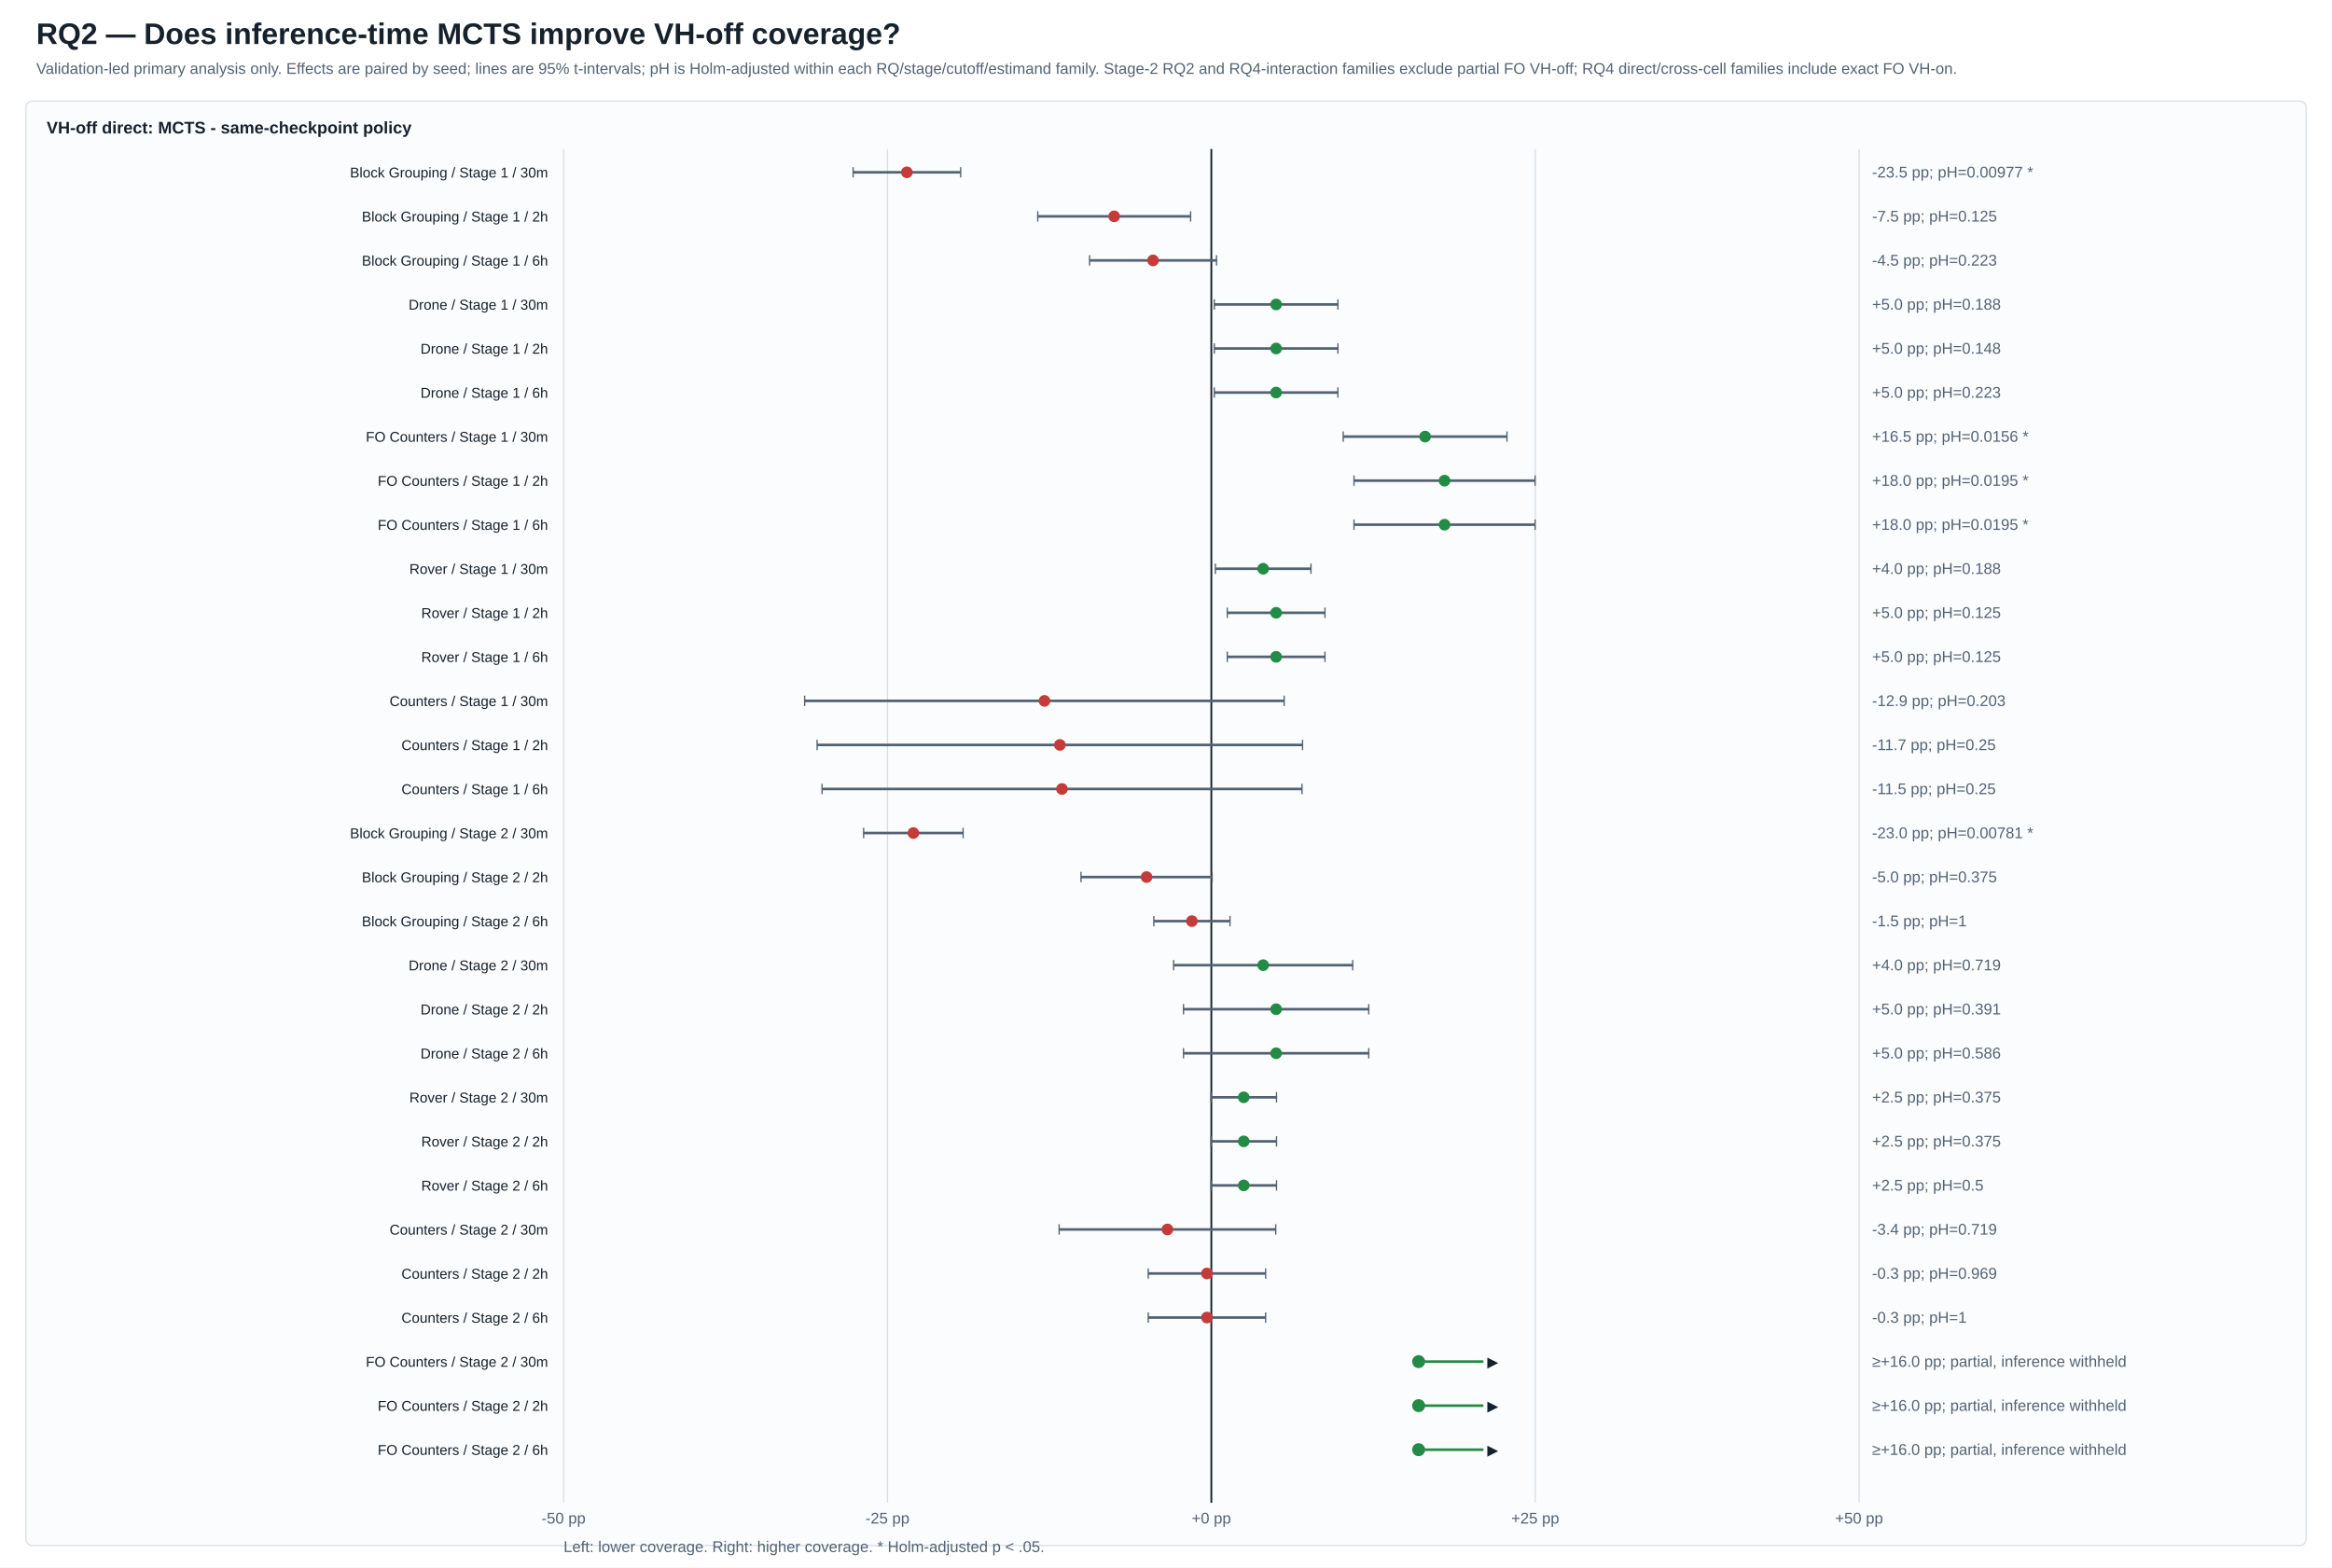
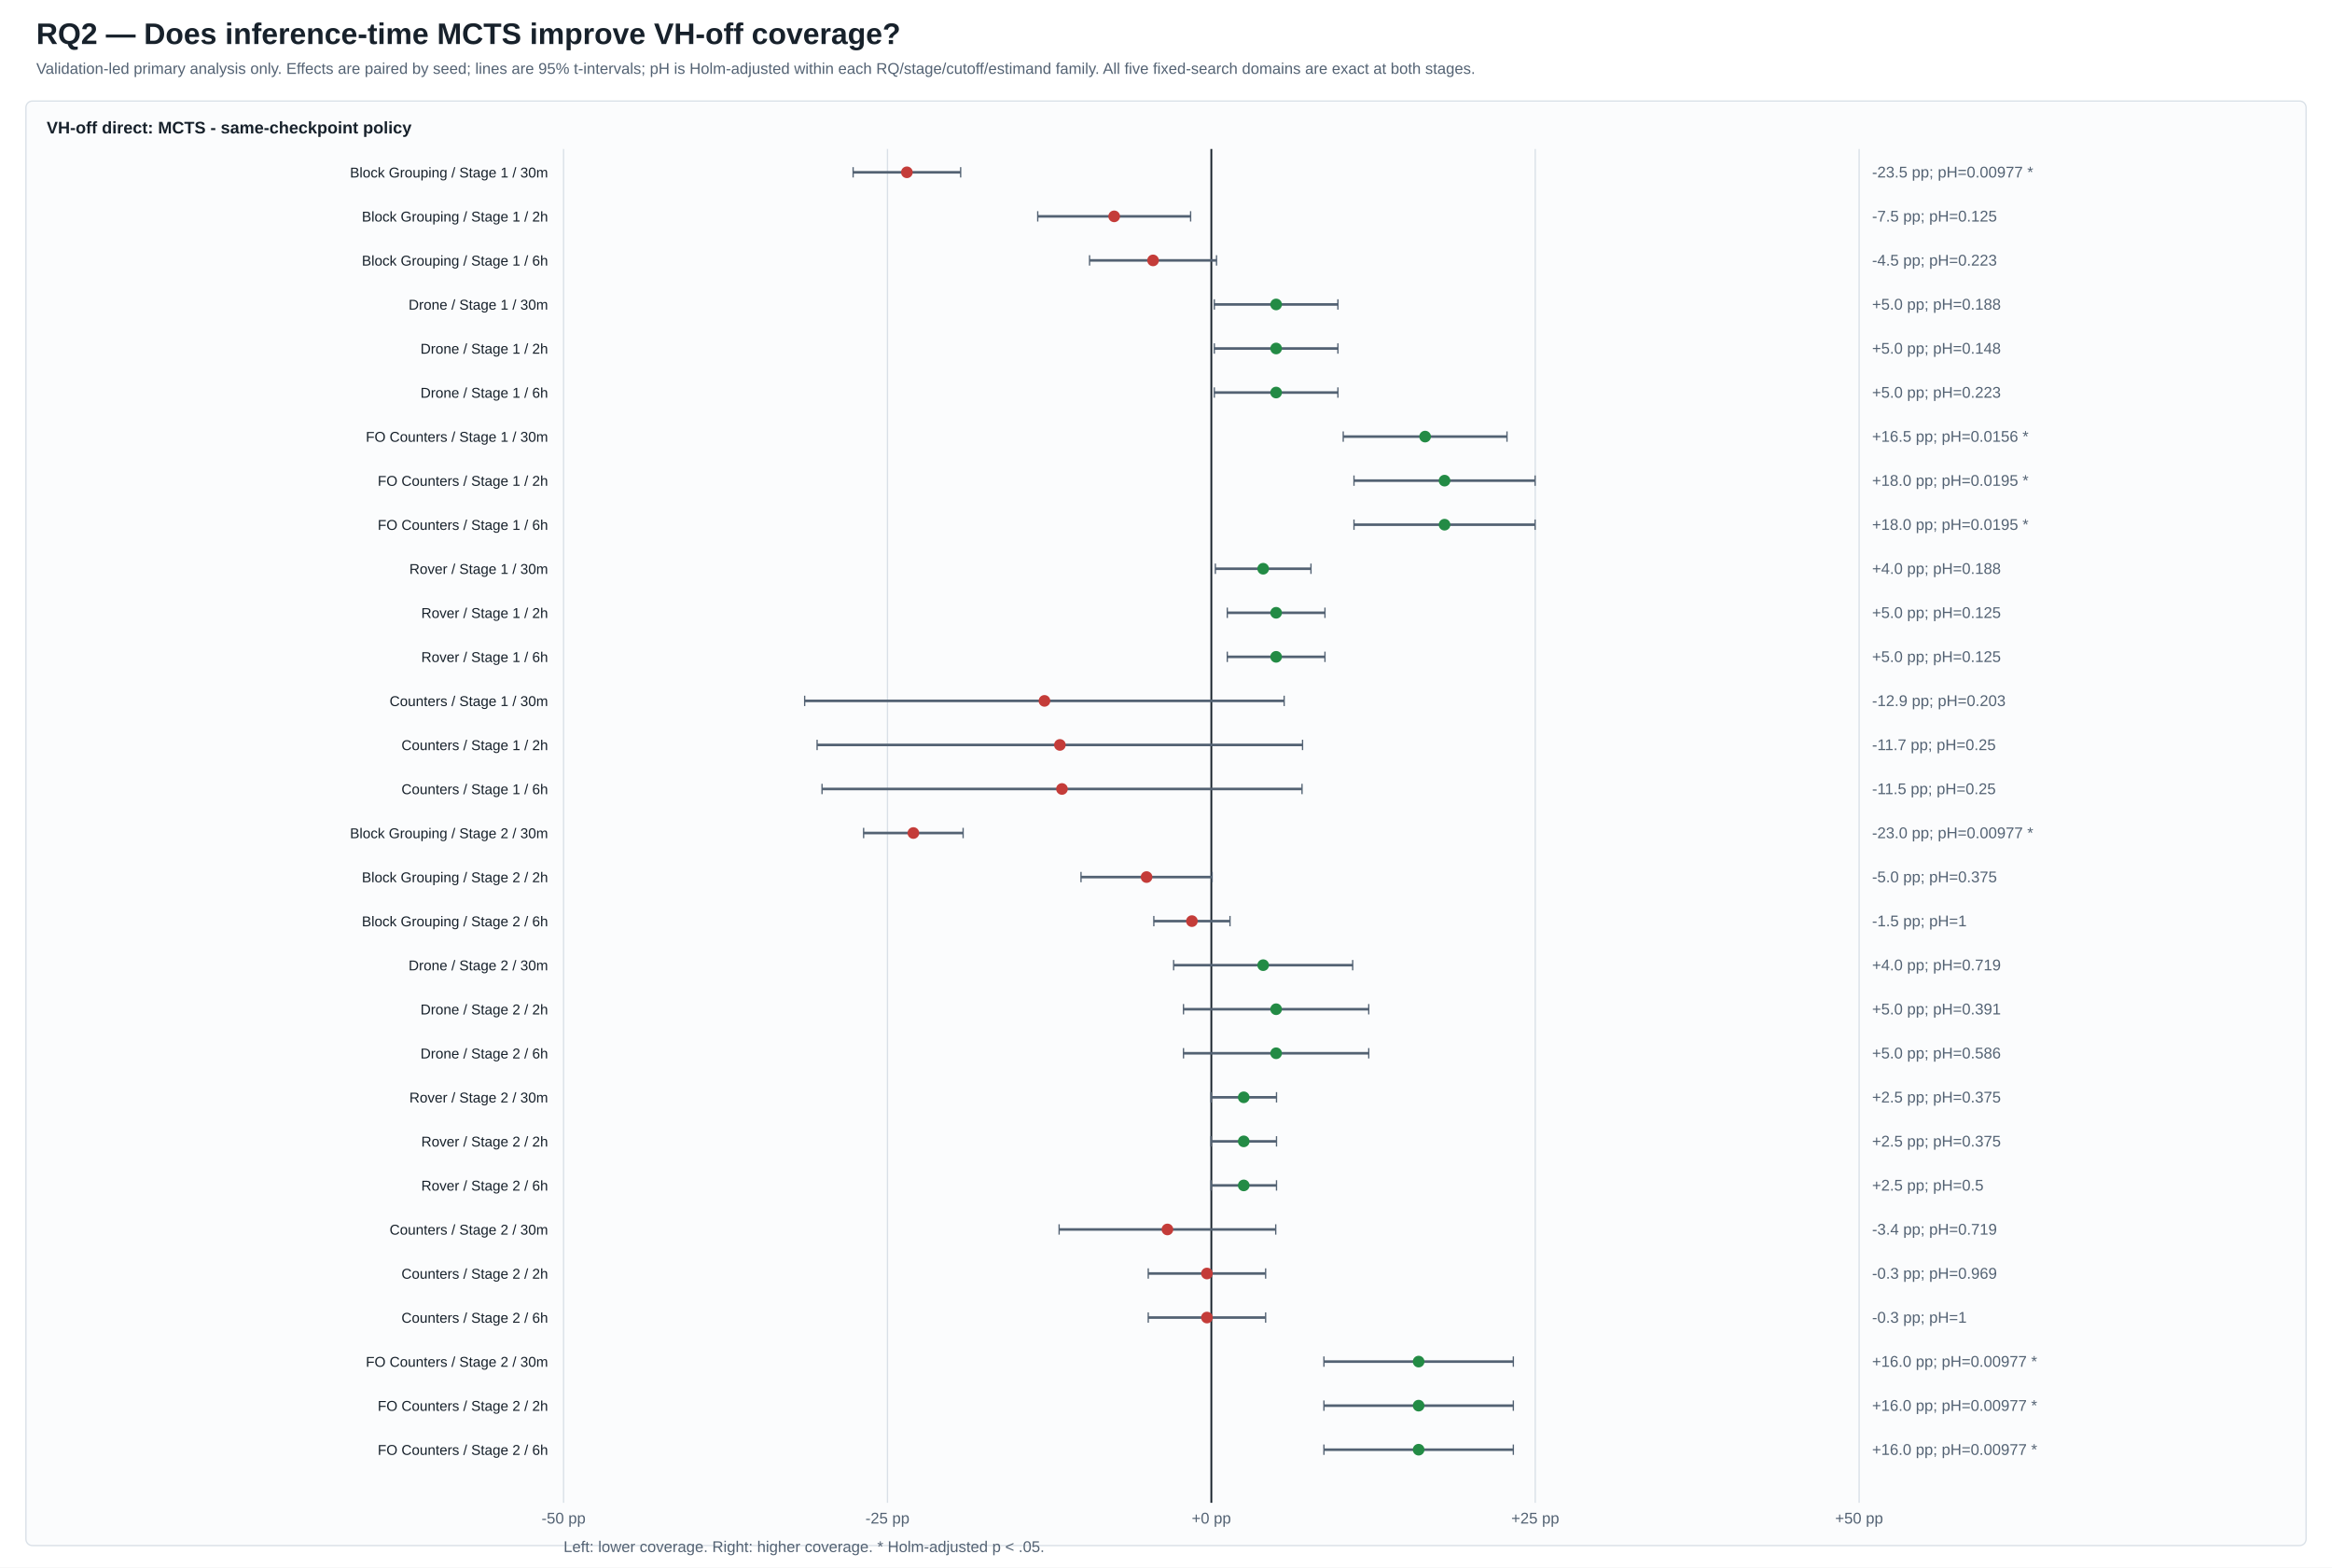
<svg xmlns="http://www.w3.org/2000/svg" width="1800" height="1210" viewBox="0 0 1800 1210">
  <rect width="100%" height="100%" fill="white" />
  <style>text{font-family:Segoe UI,Arial,sans-serif;fill:#17212b}.title{font-size:23px;font-weight:700}.sub{font-size:12px;fill:#536273}.label{font-size:11px}.head{font-size:13px;font-weight:700}</style>
  <text x="28" y="34" class="title">RQ2 — Does inference-time MCTS improve VH-off coverage?</text>
-   <text x="28" y="57" class="sub">Validation-led primary analysis only. Effects are paired by seed; lines are 95% t-intervals; pH is Holm-adjusted within each RQ/stage/cutoff/estimand family. Stage-2 RQ2 and RQ4-interaction families exclude partial FO VH-off; RQ4 direct/cross-cell families include exact FO VH-on.</text>
+   <text x="28" y="57" class="sub">Validation-led primary analysis only. Effects are paired by seed; lines are 95% t-intervals; pH is Holm-adjusted within each RQ/stage/cutoff/estimand family. All five fixed-search domains are exact at both stages.</text>
  <rect x="20" y="78" width="1760" height="1115" rx="5" fill="#fbfcfd" stroke="#d9e0e7" />
  <text x="36" y="103" class="head">VH-off direct: MCTS - same-checkpoint policy</text>
  <line x1="435.0" y1="115" x2="435.0" y2="1160" stroke="#d9e0e7" stroke-width="1" />
  <text x="435.0" y="1176" text-anchor="middle" class="sub">-50 pp</text>
  <line x1="685.0" y1="115" x2="685.0" y2="1160" stroke="#d9e0e7" stroke-width="1" />
  <text x="685.0" y="1176" text-anchor="middle" class="sub">-25 pp</text>
  <line x1="935.0" y1="115" x2="935.0" y2="1160" stroke="#17212b" stroke-width="1.4" />
  <text x="935.0" y="1176" text-anchor="middle" class="sub">+0 pp</text>
  <line x1="1185.0" y1="115" x2="1185.0" y2="1160" stroke="#d9e0e7" stroke-width="1" />
  <text x="1185.0" y="1176" text-anchor="middle" class="sub">+25 pp</text>
  <line x1="1435.0" y1="115" x2="1435.0" y2="1160" stroke="#d9e0e7" stroke-width="1" />
  <text x="1435.0" y="1176" text-anchor="middle" class="sub">+50 pp</text>
  <text x="423" y="137" text-anchor="end" class="label">Block Grouping / Stage 1 / 30m</text>
  <line x1="658.5" y1="133" x2="741.5" y2="133" stroke="#536273" stroke-width="2" />
  <line x1="658.5" y1="129" x2="658.5" y2="137" stroke="#536273" />
  <line x1="741.5" y1="129" x2="741.5" y2="137" stroke="#536273" />
  <circle cx="700.0" cy="133" r="4.5" fill="#c43c39" />
  <text x="1445" y="137" class="sub">-23.5 pp; pH=0.00977 *</text>
  <text x="423" y="171" text-anchor="end" class="label">Block Grouping / Stage 1 / 2h</text>
  <line x1="801.0" y1="167" x2="919.0" y2="167" stroke="#536273" stroke-width="2" />
  <line x1="801.0" y1="163" x2="801.0" y2="171" stroke="#536273" />
  <line x1="919.0" y1="163" x2="919.0" y2="171" stroke="#536273" />
  <circle cx="860.0" cy="167" r="4.5" fill="#c43c39" />
  <text x="1445" y="171" class="sub">-7.5 pp; pH=0.125</text>
  <text x="423" y="205" text-anchor="end" class="label">Block Grouping / Stage 1 / 6h</text>
  <line x1="841.0" y1="201" x2="939.0" y2="201" stroke="#536273" stroke-width="2" />
  <line x1="841.0" y1="197" x2="841.0" y2="205" stroke="#536273" />
  <line x1="939.0" y1="197" x2="939.0" y2="205" stroke="#536273" />
  <circle cx="890.0" cy="201" r="4.5" fill="#c43c39" />
  <text x="1445" y="205" class="sub">-4.5 pp; pH=0.223</text>
  <text x="423" y="239" text-anchor="end" class="label">Drone / Stage 1 / 30m</text>
  <line x1="937.3" y1="235" x2="1032.7" y2="235" stroke="#536273" stroke-width="2" />
  <line x1="937.3" y1="231" x2="937.3" y2="239" stroke="#536273" />
  <line x1="1032.7" y1="231" x2="1032.7" y2="239" stroke="#536273" />
  <circle cx="985.0" cy="235" r="4.5" fill="#238b45" />
  <text x="1445" y="239" class="sub">+5.0 pp; pH=0.188</text>
  <text x="423" y="273" text-anchor="end" class="label">Drone / Stage 1 / 2h</text>
  <line x1="937.3" y1="269" x2="1032.7" y2="269" stroke="#536273" stroke-width="2" />
  <line x1="937.3" y1="265" x2="937.3" y2="273" stroke="#536273" />
  <line x1="1032.7" y1="265" x2="1032.7" y2="273" stroke="#536273" />
  <circle cx="985.0" cy="269" r="4.5" fill="#238b45" />
  <text x="1445" y="273" class="sub">+5.0 pp; pH=0.148</text>
  <text x="423" y="307" text-anchor="end" class="label">Drone / Stage 1 / 6h</text>
  <line x1="937.3" y1="303" x2="1032.7" y2="303" stroke="#536273" stroke-width="2" />
  <line x1="937.3" y1="299" x2="937.3" y2="307" stroke="#536273" />
  <line x1="1032.7" y1="299" x2="1032.7" y2="307" stroke="#536273" />
  <circle cx="985.0" cy="303" r="4.5" fill="#238b45" />
  <text x="1445" y="307" class="sub">+5.0 pp; pH=0.223</text>
  <text x="423" y="341" text-anchor="end" class="label">FO Counters / Stage 1 / 30m</text>
  <line x1="1036.8" y1="337" x2="1163.2" y2="337" stroke="#536273" stroke-width="2" />
  <line x1="1036.8" y1="333" x2="1036.8" y2="341" stroke="#536273" />
  <line x1="1163.2" y1="333" x2="1163.2" y2="341" stroke="#536273" />
  <circle cx="1100.0" cy="337" r="4.5" fill="#238b45" />
  <text x="1445" y="341" class="sub">+16.5 pp; pH=0.0156 *</text>
  <text x="423" y="375" text-anchor="end" class="label">FO Counters / Stage 1 / 2h</text>
  <line x1="1045.1" y1="371" x2="1184.9" y2="371" stroke="#536273" stroke-width="2" />
  <line x1="1045.1" y1="367" x2="1045.1" y2="375" stroke="#536273" />
  <line x1="1184.9" y1="367" x2="1184.9" y2="375" stroke="#536273" />
  <circle cx="1115.0" cy="371" r="4.5" fill="#238b45" />
  <text x="1445" y="375" class="sub">+18.0 pp; pH=0.0195 *</text>
  <text x="423" y="409" text-anchor="end" class="label">FO Counters / Stage 1 / 6h</text>
  <line x1="1045.1" y1="405" x2="1184.9" y2="405" stroke="#536273" stroke-width="2" />
  <line x1="1045.1" y1="401" x2="1045.1" y2="409" stroke="#536273" />
  <line x1="1184.9" y1="401" x2="1184.9" y2="409" stroke="#536273" />
  <circle cx="1115.0" cy="405" r="4.5" fill="#238b45" />
  <text x="1445" y="409" class="sub">+18.0 pp; pH=0.0195 *</text>
  <text x="423" y="443" text-anchor="end" class="label">Rover / Stage 1 / 30m</text>
  <line x1="938.1" y1="439" x2="1011.9" y2="439" stroke="#536273" stroke-width="2" />
  <line x1="938.1" y1="435" x2="938.1" y2="443" stroke="#536273" />
  <line x1="1011.9" y1="435" x2="1011.9" y2="443" stroke="#536273" />
  <circle cx="975.0" cy="439" r="4.5" fill="#238b45" />
  <text x="1445" y="443" class="sub">+4.0 pp; pH=0.188</text>
  <text x="423" y="477" text-anchor="end" class="label">Rover / Stage 1 / 2h</text>
  <line x1="947.3" y1="473" x2="1022.7" y2="473" stroke="#536273" stroke-width="2" />
  <line x1="947.3" y1="469" x2="947.3" y2="477" stroke="#536273" />
  <line x1="1022.7" y1="469" x2="1022.7" y2="477" stroke="#536273" />
  <circle cx="985.0" cy="473" r="4.5" fill="#238b45" />
  <text x="1445" y="477" class="sub">+5.0 pp; pH=0.125</text>
  <text x="423" y="511" text-anchor="end" class="label">Rover / Stage 1 / 6h</text>
  <line x1="947.3" y1="507" x2="1022.7" y2="507" stroke="#536273" stroke-width="2" />
  <line x1="947.3" y1="503" x2="947.3" y2="511" stroke="#536273" />
  <line x1="1022.7" y1="503" x2="1022.7" y2="511" stroke="#536273" />
  <circle cx="985.0" cy="507" r="4.5" fill="#238b45" />
  <text x="1445" y="511" class="sub">+5.0 pp; pH=0.125</text>
  <text x="423" y="545" text-anchor="end" class="label">Counters / Stage 1 / 30m</text>
  <line x1="621.1" y1="541" x2="991.2" y2="541" stroke="#536273" stroke-width="2" />
  <line x1="621.1" y1="537" x2="621.1" y2="545" stroke="#536273" />
  <line x1="991.2" y1="537" x2="991.2" y2="545" stroke="#536273" />
  <circle cx="806.2" cy="541" r="4.5" fill="#c43c39" />
  <text x="1445" y="545" class="sub">-12.9 pp; pH=0.203</text>
  <text x="423" y="579" text-anchor="end" class="label">Counters / Stage 1 / 2h</text>
  <line x1="630.7" y1="575" x2="1005.4" y2="575" stroke="#536273" stroke-width="2" />
  <line x1="630.7" y1="571" x2="630.7" y2="579" stroke="#536273" />
  <line x1="1005.4" y1="571" x2="1005.4" y2="579" stroke="#536273" />
  <circle cx="818.1" cy="575" r="4.5" fill="#c43c39" />
  <text x="1445" y="579" class="sub">-11.7 pp; pH=0.25</text>
  <text x="423" y="613" text-anchor="end" class="label">Counters / Stage 1 / 6h</text>
  <line x1="634.5" y1="609" x2="1005.0" y2="609" stroke="#536273" stroke-width="2" />
  <line x1="634.5" y1="605" x2="634.5" y2="613" stroke="#536273" />
  <line x1="1005.0" y1="605" x2="1005.0" y2="613" stroke="#536273" />
  <circle cx="819.7" cy="609" r="4.5" fill="#c43c39" />
  <text x="1445" y="613" class="sub">-11.5 pp; pH=0.25</text>
  <text x="423" y="647" text-anchor="end" class="label">Block Grouping / Stage 2 / 30m</text>
  <line x1="666.6" y1="643" x2="743.4" y2="643" stroke="#536273" stroke-width="2" />
  <line x1="666.6" y1="639" x2="666.6" y2="647" stroke="#536273" />
  <line x1="743.4" y1="639" x2="743.4" y2="647" stroke="#536273" />
  <circle cx="705.0" cy="643" r="4.5" fill="#c43c39" />
-   <text x="1445" y="647" class="sub">-23.0 pp; pH=0.00781 *</text>
+   <text x="1445" y="647" class="sub">-23.0 pp; pH=0.00977 *</text>
  <text x="423" y="681" text-anchor="end" class="label">Block Grouping / Stage 2 / 2h</text>
  <line x1="834.4" y1="677" x2="935.6" y2="677" stroke="#536273" stroke-width="2" />
  <line x1="834.4" y1="673" x2="834.4" y2="681" stroke="#536273" />
  <line x1="935.6" y1="673" x2="935.6" y2="681" stroke="#536273" />
  <circle cx="885.0" cy="677" r="4.5" fill="#c43c39" />
  <text x="1445" y="681" class="sub">-5.0 pp; pH=0.375</text>
  <text x="423" y="715" text-anchor="end" class="label">Block Grouping / Stage 2 / 6h</text>
  <line x1="890.6" y1="711" x2="949.4" y2="711" stroke="#536273" stroke-width="2" />
  <line x1="890.6" y1="707" x2="890.6" y2="715" stroke="#536273" />
  <line x1="949.4" y1="707" x2="949.4" y2="715" stroke="#536273" />
  <circle cx="920.0" cy="711" r="4.5" fill="#c43c39" />
  <text x="1445" y="715" class="sub">-1.5 pp; pH=1</text>
  <text x="423" y="749" text-anchor="end" class="label">Drone / Stage 2 / 30m</text>
  <line x1="905.9" y1="745" x2="1044.1" y2="745" stroke="#536273" stroke-width="2" />
  <line x1="905.9" y1="741" x2="905.9" y2="749" stroke="#536273" />
  <line x1="1044.1" y1="741" x2="1044.1" y2="749" stroke="#536273" />
  <circle cx="975.0" cy="745" r="4.5" fill="#238b45" />
  <text x="1445" y="749" class="sub">+4.0 pp; pH=0.719</text>
  <text x="423" y="783" text-anchor="end" class="label">Drone / Stage 2 / 2h</text>
  <line x1="913.5" y1="779" x2="1056.5" y2="779" stroke="#536273" stroke-width="2" />
  <line x1="913.5" y1="775" x2="913.5" y2="783" stroke="#536273" />
  <line x1="1056.5" y1="775" x2="1056.5" y2="783" stroke="#536273" />
  <circle cx="985.0" cy="779" r="4.5" fill="#238b45" />
  <text x="1445" y="783" class="sub">+5.0 pp; pH=0.391</text>
  <text x="423" y="817" text-anchor="end" class="label">Drone / Stage 2 / 6h</text>
  <line x1="913.5" y1="813" x2="1056.5" y2="813" stroke="#536273" stroke-width="2" />
  <line x1="913.5" y1="809" x2="913.5" y2="817" stroke="#536273" />
  <line x1="1056.5" y1="809" x2="1056.5" y2="817" stroke="#536273" />
  <circle cx="985.0" cy="813" r="4.5" fill="#238b45" />
  <text x="1445" y="817" class="sub">+5.0 pp; pH=0.586</text>
  <text x="423" y="851" text-anchor="end" class="label">Rover / Stage 2 / 30m</text>
  <line x1="934.7" y1="847" x2="985.3" y2="847" stroke="#536273" stroke-width="2" />
  <line x1="934.7" y1="843" x2="934.7" y2="851" stroke="#536273" />
  <line x1="985.3" y1="843" x2="985.3" y2="851" stroke="#536273" />
  <circle cx="960.0" cy="847" r="4.5" fill="#238b45" />
  <text x="1445" y="851" class="sub">+2.5 pp; pH=0.375</text>
  <text x="423" y="885" text-anchor="end" class="label">Rover / Stage 2 / 2h</text>
  <line x1="934.7" y1="881" x2="985.3" y2="881" stroke="#536273" stroke-width="2" />
  <line x1="934.7" y1="877" x2="934.7" y2="885" stroke="#536273" />
  <line x1="985.3" y1="877" x2="985.3" y2="885" stroke="#536273" />
  <circle cx="960.0" cy="881" r="4.5" fill="#238b45" />
  <text x="1445" y="885" class="sub">+2.5 pp; pH=0.375</text>
  <text x="423" y="919" text-anchor="end" class="label">Rover / Stage 2 / 6h</text>
  <line x1="934.7" y1="915" x2="985.3" y2="915" stroke="#536273" stroke-width="2" />
  <line x1="934.7" y1="911" x2="934.7" y2="919" stroke="#536273" />
  <line x1="985.3" y1="911" x2="985.3" y2="919" stroke="#536273" />
  <circle cx="960.0" cy="915" r="4.5" fill="#238b45" />
  <text x="1445" y="919" class="sub">+2.5 pp; pH=0.5</text>
  <text x="423" y="953" text-anchor="end" class="label">Counters / Stage 2 / 30m</text>
  <line x1="817.5" y1="949" x2="984.7" y2="949" stroke="#536273" stroke-width="2" />
  <line x1="817.5" y1="945" x2="817.5" y2="953" stroke="#536273" />
  <line x1="984.7" y1="945" x2="984.7" y2="953" stroke="#536273" />
  <circle cx="901.1" cy="949" r="4.5" fill="#c43c39" />
  <text x="1445" y="953" class="sub">-3.4 pp; pH=0.719</text>
  <text x="423" y="987" text-anchor="end" class="label">Counters / Stage 2 / 2h</text>
  <line x1="886.3" y1="983" x2="976.9" y2="983" stroke="#536273" stroke-width="2" />
  <line x1="886.3" y1="979" x2="886.3" y2="987" stroke="#536273" />
  <line x1="976.9" y1="979" x2="976.9" y2="987" stroke="#536273" />
  <circle cx="931.6" cy="983" r="4.5" fill="#c43c39" />
  <text x="1445" y="987" class="sub">-0.3 pp; pH=0.969</text>
  <text x="423" y="1021" text-anchor="end" class="label">Counters / Stage 2 / 6h</text>
  <line x1="886.3" y1="1017" x2="976.9" y2="1017" stroke="#536273" stroke-width="2" />
  <line x1="886.3" y1="1013" x2="886.3" y2="1021" stroke="#536273" />
  <line x1="976.9" y1="1013" x2="976.9" y2="1021" stroke="#536273" />
  <circle cx="931.6" cy="1017" r="4.5" fill="#c43c39" />
  <text x="1445" y="1021" class="sub">-0.3 pp; pH=1</text>
  <text x="423" y="1055" text-anchor="end" class="label">FO Counters / Stage 2 / 30m</text>
-   <circle cx="1095.0" cy="1051" r="5" fill="#238b45" />
-   <line x1="1095.0" y1="1051" x2="1145.0" y2="1051" stroke="#238b45" stroke-width="2" />
-   <text x="1148.0" y="1055" class="label">▶</text>
-   <text x="1445" y="1055" class="sub">≥+16.0 pp; partial, inference withheld</text>
+   <line x1="1021.9" y1="1051" x2="1168.1" y2="1051" stroke="#536273" stroke-width="2" />
+   <line x1="1021.9" y1="1047" x2="1021.9" y2="1055" stroke="#536273" />
+   <line x1="1168.1" y1="1047" x2="1168.1" y2="1055" stroke="#536273" />
+   <circle cx="1095.0" cy="1051" r="4.5" fill="#238b45" />
+   <text x="1445" y="1055" class="sub">+16.0 pp; pH=0.00977 *</text>
  <text x="423" y="1089" text-anchor="end" class="label">FO Counters / Stage 2 / 2h</text>
-   <circle cx="1095.0" cy="1085" r="5" fill="#238b45" />
-   <line x1="1095.0" y1="1085" x2="1145.0" y2="1085" stroke="#238b45" stroke-width="2" />
-   <text x="1148.0" y="1089" class="label">▶</text>
-   <text x="1445" y="1089" class="sub">≥+16.0 pp; partial, inference withheld</text>
+   <line x1="1021.9" y1="1085" x2="1168.1" y2="1085" stroke="#536273" stroke-width="2" />
+   <line x1="1021.9" y1="1081" x2="1021.9" y2="1089" stroke="#536273" />
+   <line x1="1168.1" y1="1081" x2="1168.1" y2="1089" stroke="#536273" />
+   <circle cx="1095.0" cy="1085" r="4.5" fill="#238b45" />
+   <text x="1445" y="1089" class="sub">+16.0 pp; pH=0.00977 *</text>
  <text x="423" y="1123" text-anchor="end" class="label">FO Counters / Stage 2 / 6h</text>
-   <circle cx="1095.0" cy="1119" r="5" fill="#238b45" />
-   <line x1="1095.0" y1="1119" x2="1145.0" y2="1119" stroke="#238b45" stroke-width="2" />
-   <text x="1148.0" y="1123" class="label">▶</text>
-   <text x="1445" y="1123" class="sub">≥+16.0 pp; partial, inference withheld</text>
+   <line x1="1021.9" y1="1119" x2="1168.1" y2="1119" stroke="#536273" stroke-width="2" />
+   <line x1="1021.9" y1="1115" x2="1021.9" y2="1123" stroke="#536273" />
+   <line x1="1168.1" y1="1115" x2="1168.1" y2="1123" stroke="#536273" />
+   <circle cx="1095.0" cy="1119" r="4.5" fill="#238b45" />
+   <text x="1445" y="1123" class="sub">+16.0 pp; pH=0.00977 *</text>
  <text x="435" y="1198" class="sub">Left: lower coverage. Right: higher coverage. * Holm-adjusted p &lt; .05.</text>
</svg>
